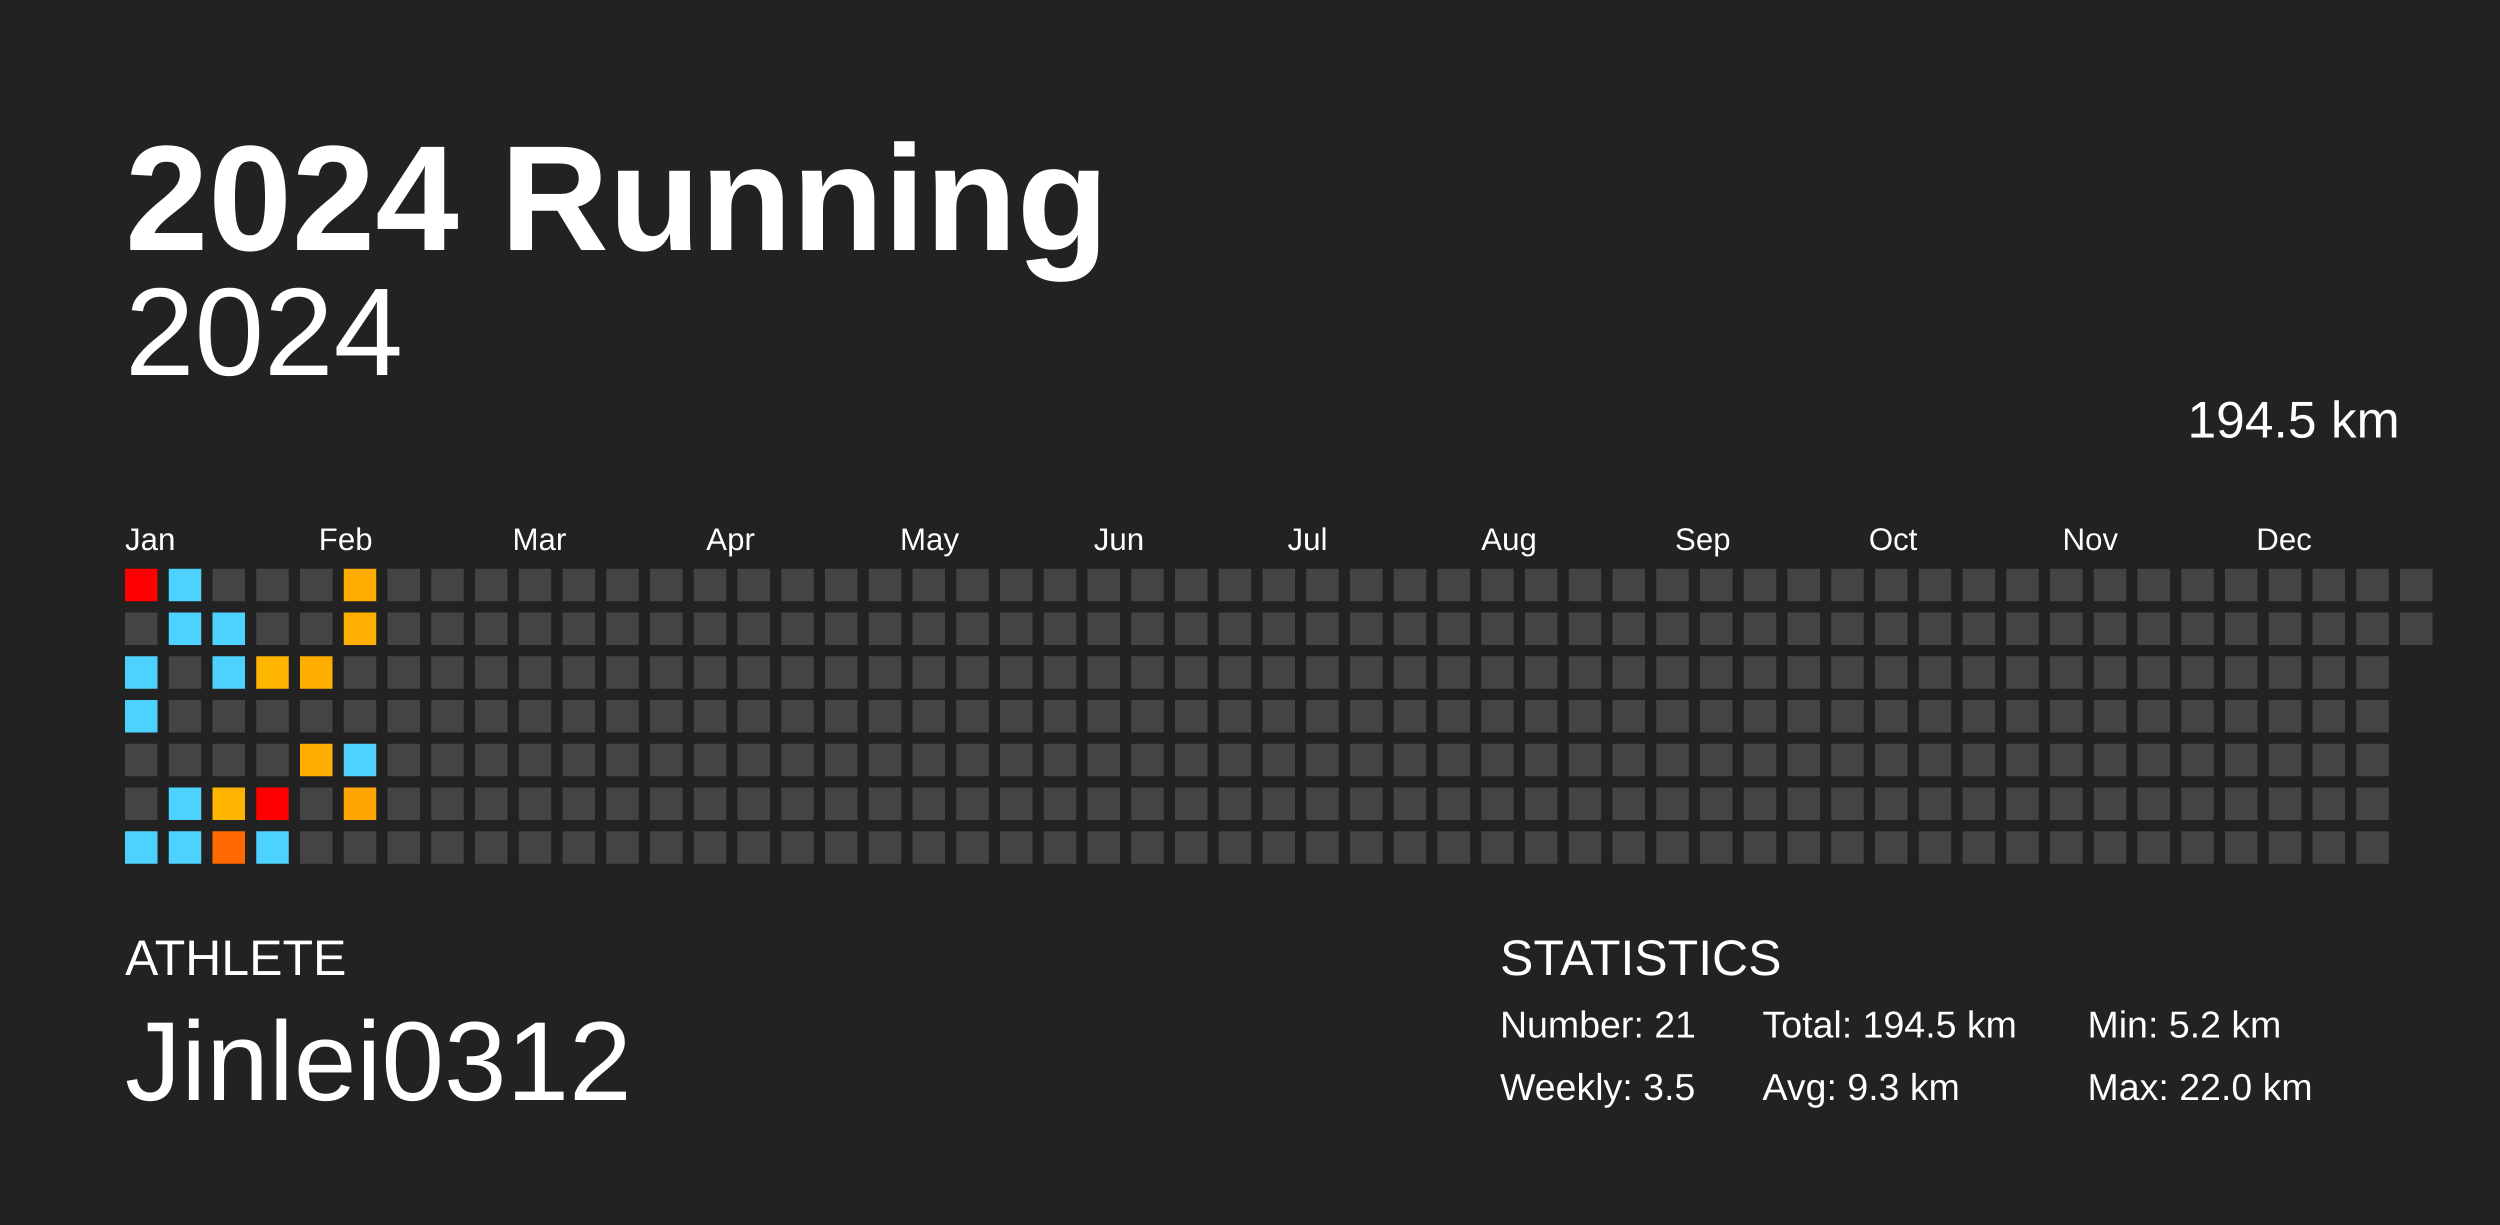
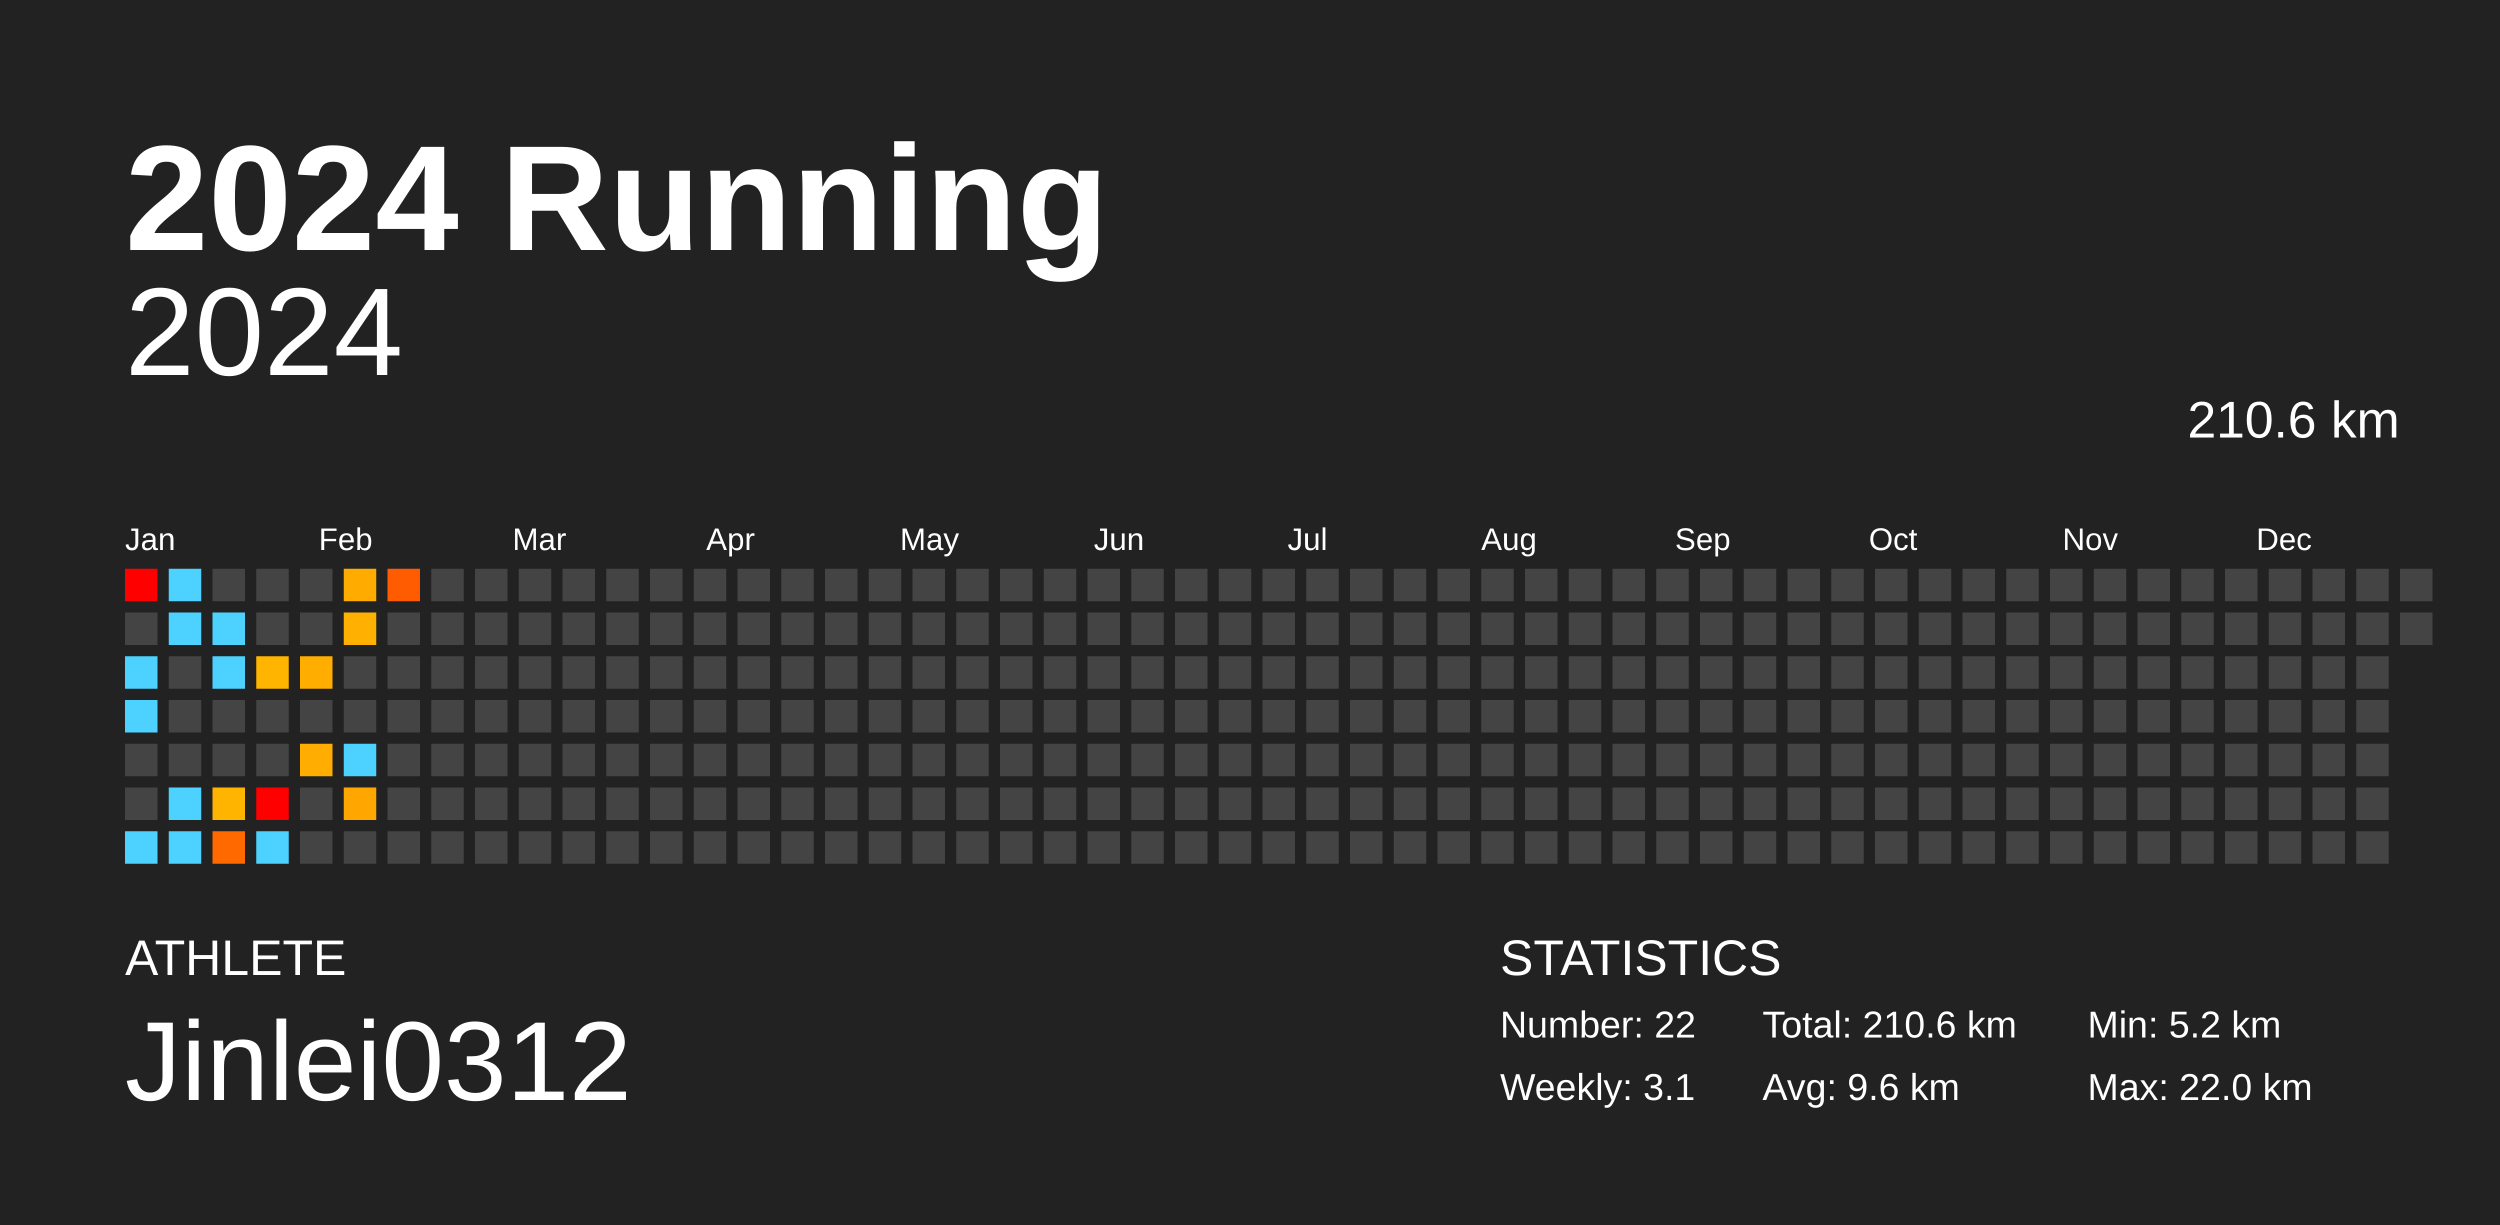
<svg xmlns="http://www.w3.org/2000/svg" baseProfile="full" height="98mm" version="1.1" viewBox="0,0,200,98" width="200mm">
  <defs />
  <rect fill="#222222" height="98" width="200" x="0" y="0" />
  <text fill="#FFFFFF" style="font-size:12px; font-family:Arial; font-weight:bold;" x="10" y="20">2024 Running</text>
  <text fill="#FFFFFF" style="font-size:4px; font-family:Arial" x="10" y="78">ATHLETE</text>
  <text fill="#FFFFFF" style="font-size:9px; font-family:Arial" x="10" y="88">Jinlei0312</text>
  <text fill="#FFFFFF" style="font-size:4px; font-family:Arial" x="120" y="78">STATISTICS</text>
-   <text fill="#FFFFFF" style="font-size:3px; font-family:Arial" x="120" y="83">Number: 21</text>
-   <text fill="#FFFFFF" style="font-size:3px; font-family:Arial" x="120" y="88">Weekly: 3.5</text>
-   <text fill="#FFFFFF" style="font-size:3px; font-family:Arial" x="141" y="83">Total: 194.5 km</text>
-   <text fill="#FFFFFF" style="font-size:3px; font-family:Arial" x="141" y="88">Avg: 9.3 km</text>
+   <text fill="#FFFFFF" style="font-size:3px; font-family:Arial" x="120" y="83">Number: 22</text>
+   <text fill="#FFFFFF" style="font-size:3px; font-family:Arial" x="120" y="88">Weekly: 3.1</text>
+   <text fill="#FFFFFF" style="font-size:3px; font-family:Arial" x="141" y="83">Total: 210.6 km</text>
+   <text fill="#FFFFFF" style="font-size:3px; font-family:Arial" x="141" y="88">Avg: 9.6 km</text>
  <text fill="#FFFFFF" style="font-size:3px; font-family:Arial" x="167" y="83">Min: 5.2 km</text>
  <text fill="#FFFFFF" style="font-size:3px; font-family:Arial" x="167" y="88">Max: 22.0 km</text>
  <text alignment-baseline="hanging" fill="#FFFFFF" style="font-size:10.0px; font-family:Arial;" x="10" y="30">2024</text>
-   <text alignment-baseline="hanging" fill="#FFFFFF" style="font-size:4.125px; font-family:Arial;" x="175" y="35">194.5 km</text>
+   <text alignment-baseline="hanging" fill="#FFFFFF" style="font-size:4.125px; font-family:Arial;" x="175" y="35">210.6 km</text>
  <text fill="#FFFFFF" style="font-size:2.5px; font-family:Arial" x="10.0" y="44">Jan</text>
  <text fill="#FFFFFF" style="font-size:2.5px; font-family:Arial" x="25.5" y="44">Feb</text>
  <text fill="#FFFFFF" style="font-size:2.5px; font-family:Arial" x="41.0" y="44">Mar</text>
  <text fill="#FFFFFF" style="font-size:2.5px; font-family:Arial" x="56.5" y="44">Apr</text>
  <text fill="#FFFFFF" style="font-size:2.5px; font-family:Arial" x="72.0" y="44">May</text>
  <text fill="#FFFFFF" style="font-size:2.5px; font-family:Arial" x="87.5" y="44">Jun</text>
  <text fill="#FFFFFF" style="font-size:2.5px; font-family:Arial" x="103.0" y="44">Jul</text>
  <text fill="#FFFFFF" style="font-size:2.5px; font-family:Arial" x="118.5" y="44">Aug</text>
  <text fill="#FFFFFF" style="font-size:2.5px; font-family:Arial" x="134.0" y="44">Sep</text>
  <text fill="#FFFFFF" style="font-size:2.5px; font-family:Arial" x="149.5" y="44">Oct</text>
  <text fill="#FFFFFF" style="font-size:2.5px; font-family:Arial" x="165.0" y="44">Nov</text>
  <text fill="#FFFFFF" style="font-size:2.5px; font-family:Arial" x="180.5" y="44">Dec</text>
  <rect fill="red" height="2.6" width="2.6" x="10.0" y="45.5" />
  <rect fill="#444444" height="2.6" width="2.6" x="10.0" y="49.0" />
  <rect fill="#4dd2ff" height="2.6" width="2.6" x="10.0" y="52.5" />
  <rect fill="#4dd2ff" height="2.6" width="2.6" x="10.0" y="56.0" />
  <rect fill="#444444" height="2.6" width="2.6" x="10.0" y="59.5" />
  <rect fill="#444444" height="2.6" width="2.6" x="10.0" y="63.0" />
  <rect fill="#4dd2ff" height="2.6" width="2.6" x="10.0" y="66.5" />
  <rect fill="#4dd2ff" height="2.6" width="2.6" x="13.5" y="45.5" />
  <rect fill="#4dd2ff" height="2.6" width="2.6" x="13.5" y="49.0" />
  <rect fill="#444444" height="2.6" width="2.6" x="13.5" y="52.5" />
  <rect fill="#444444" height="2.6" width="2.6" x="13.5" y="56.0" />
  <rect fill="#444444" height="2.6" width="2.6" x="13.5" y="59.5" />
  <rect fill="#4dd2ff" height="2.6" width="2.6" x="13.5" y="63.0" />
  <rect fill="#4dd2ff" height="2.6" width="2.6" x="13.5" y="66.5" />
  <rect fill="#444444" height="2.6" width="2.6" x="17.0" y="45.5" />
  <rect fill="#4dd2ff" height="2.6" width="2.6" x="17.0" y="49.0" />
  <rect fill="#4dd2ff" height="2.6" width="2.6" x="17.0" y="52.5" />
  <rect fill="#444444" height="2.6" width="2.6" x="17.0" y="56.0" />
  <rect fill="#444444" height="2.6" width="2.6" x="17.0" y="59.5" />
  <rect fill="#ffb400" height="2.6" width="2.6" x="17.0" y="63.0" />
  <rect fill="#ff6900" height="2.6" width="2.6" x="17.0" y="66.5" />
  <rect fill="#444444" height="2.6" width="2.6" x="20.5" y="45.5" />
  <rect fill="#444444" height="2.6" width="2.6" x="20.5" y="49.0" />
  <rect fill="#ffb500" height="2.6" width="2.6" x="20.5" y="52.5" />
  <rect fill="#444444" height="2.6" width="2.6" x="20.5" y="56.0" />
  <rect fill="#444444" height="2.6" width="2.6" x="20.5" y="59.5" />
  <rect fill="red" height="2.6" width="2.6" x="20.5" y="63.0" />
  <rect fill="#4dd2ff" height="2.6" width="2.6" x="20.5" y="66.5" />
  <rect fill="#444444" height="2.6" width="2.6" x="24.0" y="45.5" />
  <rect fill="#444444" height="2.6" width="2.6" x="24.0" y="49.0" />
  <rect fill="#ffae00" height="2.6" width="2.6" x="24.0" y="52.5" />
  <rect fill="#444444" height="2.6" width="2.6" x="24.0" y="56.0" />
  <rect fill="#ffad00" height="2.6" width="2.6" x="24.0" y="59.5" />
  <rect fill="#444444" height="2.6" width="2.6" x="24.0" y="63.0" />
  <rect fill="#444444" height="2.6" width="2.6" x="24.0" y="66.5" />
  <rect fill="#ffab00" height="2.6" width="2.6" x="27.5" y="45.5" />
  <rect fill="#ffb000" height="2.6" width="2.6" x="27.5" y="49.0" />
  <rect fill="#444444" height="2.6" width="2.6" x="27.5" y="52.5" />
  <rect fill="#444444" height="2.6" width="2.6" x="27.5" y="56.0" />
  <rect fill="#4dd2ff" height="2.6" width="2.6" x="27.5" y="59.5" />
  <rect fill="#ffa700" height="2.6" width="2.6" x="27.5" y="63.0" />
  <rect fill="#444444" height="2.6" width="2.6" x="27.5" y="66.5" />
-   <rect fill="#444444" height="2.6" width="2.6" x="31.0" y="45.5" />
+   <rect fill="#ff5b00" height="2.6" width="2.6" x="31.0" y="45.5" />
  <rect fill="#444444" height="2.6" width="2.6" x="31.0" y="49.0" />
  <rect fill="#444444" height="2.6" width="2.6" x="31.0" y="52.5" />
  <rect fill="#444444" height="2.6" width="2.6" x="31.0" y="56.0" />
  <rect fill="#444444" height="2.6" width="2.6" x="31.0" y="59.5" />
  <rect fill="#444444" height="2.6" width="2.6" x="31.0" y="63.0" />
  <rect fill="#444444" height="2.6" width="2.6" x="31.0" y="66.5" />
  <rect fill="#444444" height="2.6" width="2.6" x="34.5" y="45.5" />
  <rect fill="#444444" height="2.6" width="2.6" x="34.5" y="49.0" />
  <rect fill="#444444" height="2.6" width="2.6" x="34.5" y="52.5" />
  <rect fill="#444444" height="2.6" width="2.6" x="34.5" y="56.0" />
  <rect fill="#444444" height="2.6" width="2.6" x="34.5" y="59.5" />
  <rect fill="#444444" height="2.6" width="2.6" x="34.5" y="63.0" />
  <rect fill="#444444" height="2.6" width="2.6" x="34.5" y="66.5" />
  <rect fill="#444444" height="2.6" width="2.6" x="38.0" y="45.5" />
  <rect fill="#444444" height="2.6" width="2.6" x="38.0" y="49.0" />
  <rect fill="#444444" height="2.6" width="2.6" x="38.0" y="52.5" />
  <rect fill="#444444" height="2.6" width="2.6" x="38.0" y="56.0" />
  <rect fill="#444444" height="2.6" width="2.6" x="38.0" y="59.5" />
  <rect fill="#444444" height="2.6" width="2.6" x="38.0" y="63.0" />
  <rect fill="#444444" height="2.6" width="2.6" x="38.0" y="66.5" />
  <rect fill="#444444" height="2.6" width="2.6" x="41.5" y="45.5" />
  <rect fill="#444444" height="2.6" width="2.6" x="41.5" y="49.0" />
  <rect fill="#444444" height="2.6" width="2.6" x="41.5" y="52.5" />
  <rect fill="#444444" height="2.6" width="2.6" x="41.5" y="56.0" />
  <rect fill="#444444" height="2.6" width="2.6" x="41.5" y="59.5" />
  <rect fill="#444444" height="2.6" width="2.6" x="41.5" y="63.0" />
  <rect fill="#444444" height="2.6" width="2.6" x="41.5" y="66.5" />
  <rect fill="#444444" height="2.6" width="2.6" x="45.0" y="45.5" />
  <rect fill="#444444" height="2.6" width="2.6" x="45.0" y="49.0" />
  <rect fill="#444444" height="2.6" width="2.6" x="45.0" y="52.5" />
  <rect fill="#444444" height="2.6" width="2.6" x="45.0" y="56.0" />
  <rect fill="#444444" height="2.6" width="2.6" x="45.0" y="59.5" />
  <rect fill="#444444" height="2.6" width="2.6" x="45.0" y="63.0" />
  <rect fill="#444444" height="2.6" width="2.6" x="45.0" y="66.5" />
  <rect fill="#444444" height="2.6" width="2.6" x="48.5" y="45.5" />
  <rect fill="#444444" height="2.6" width="2.6" x="48.5" y="49.0" />
  <rect fill="#444444" height="2.6" width="2.6" x="48.5" y="52.5" />
  <rect fill="#444444" height="2.6" width="2.6" x="48.5" y="56.0" />
  <rect fill="#444444" height="2.6" width="2.6" x="48.5" y="59.5" />
  <rect fill="#444444" height="2.6" width="2.6" x="48.5" y="63.0" />
  <rect fill="#444444" height="2.6" width="2.6" x="48.5" y="66.5" />
  <rect fill="#444444" height="2.6" width="2.6" x="52.0" y="45.5" />
  <rect fill="#444444" height="2.6" width="2.6" x="52.0" y="49.0" />
  <rect fill="#444444" height="2.6" width="2.6" x="52.0" y="52.5" />
  <rect fill="#444444" height="2.6" width="2.6" x="52.0" y="56.0" />
  <rect fill="#444444" height="2.6" width="2.6" x="52.0" y="59.5" />
  <rect fill="#444444" height="2.6" width="2.6" x="52.0" y="63.0" />
  <rect fill="#444444" height="2.6" width="2.6" x="52.0" y="66.5" />
  <rect fill="#444444" height="2.6" width="2.6" x="55.5" y="45.5" />
  <rect fill="#444444" height="2.6" width="2.6" x="55.5" y="49.0" />
  <rect fill="#444444" height="2.6" width="2.6" x="55.5" y="52.5" />
  <rect fill="#444444" height="2.6" width="2.6" x="55.5" y="56.0" />
  <rect fill="#444444" height="2.6" width="2.6" x="55.5" y="59.5" />
  <rect fill="#444444" height="2.6" width="2.6" x="55.5" y="63.0" />
  <rect fill="#444444" height="2.6" width="2.6" x="55.5" y="66.5" />
  <rect fill="#444444" height="2.6" width="2.6" x="59.0" y="45.5" />
  <rect fill="#444444" height="2.6" width="2.6" x="59.0" y="49.0" />
  <rect fill="#444444" height="2.6" width="2.6" x="59.0" y="52.5" />
  <rect fill="#444444" height="2.6" width="2.6" x="59.0" y="56.0" />
  <rect fill="#444444" height="2.6" width="2.6" x="59.0" y="59.5" />
  <rect fill="#444444" height="2.6" width="2.6" x="59.0" y="63.0" />
  <rect fill="#444444" height="2.6" width="2.6" x="59.0" y="66.5" />
  <rect fill="#444444" height="2.6" width="2.6" x="62.5" y="45.5" />
  <rect fill="#444444" height="2.6" width="2.6" x="62.5" y="49.0" />
  <rect fill="#444444" height="2.6" width="2.6" x="62.5" y="52.5" />
  <rect fill="#444444" height="2.6" width="2.6" x="62.5" y="56.0" />
  <rect fill="#444444" height="2.6" width="2.6" x="62.5" y="59.5" />
  <rect fill="#444444" height="2.6" width="2.6" x="62.5" y="63.0" />
  <rect fill="#444444" height="2.6" width="2.6" x="62.5" y="66.5" />
  <rect fill="#444444" height="2.6" width="2.6" x="66.0" y="45.5" />
  <rect fill="#444444" height="2.6" width="2.6" x="66.0" y="49.0" />
  <rect fill="#444444" height="2.6" width="2.6" x="66.0" y="52.5" />
  <rect fill="#444444" height="2.6" width="2.6" x="66.0" y="56.0" />
  <rect fill="#444444" height="2.6" width="2.6" x="66.0" y="59.5" />
  <rect fill="#444444" height="2.6" width="2.6" x="66.0" y="63.0" />
  <rect fill="#444444" height="2.6" width="2.6" x="66.0" y="66.5" />
  <rect fill="#444444" height="2.6" width="2.6" x="69.5" y="45.5" />
  <rect fill="#444444" height="2.6" width="2.6" x="69.5" y="49.0" />
  <rect fill="#444444" height="2.6" width="2.6" x="69.5" y="52.5" />
  <rect fill="#444444" height="2.6" width="2.6" x="69.5" y="56.0" />
  <rect fill="#444444" height="2.6" width="2.6" x="69.5" y="59.5" />
  <rect fill="#444444" height="2.6" width="2.6" x="69.5" y="63.0" />
  <rect fill="#444444" height="2.6" width="2.6" x="69.5" y="66.5" />
  <rect fill="#444444" height="2.6" width="2.6" x="73.0" y="45.5" />
  <rect fill="#444444" height="2.6" width="2.6" x="73.0" y="49.0" />
  <rect fill="#444444" height="2.6" width="2.6" x="73.0" y="52.5" />
  <rect fill="#444444" height="2.6" width="2.6" x="73.0" y="56.0" />
  <rect fill="#444444" height="2.6" width="2.6" x="73.0" y="59.5" />
  <rect fill="#444444" height="2.6" width="2.6" x="73.0" y="63.0" />
  <rect fill="#444444" height="2.6" width="2.6" x="73.0" y="66.5" />
  <rect fill="#444444" height="2.6" width="2.6" x="76.5" y="45.5" />
  <rect fill="#444444" height="2.6" width="2.6" x="76.5" y="49.0" />
  <rect fill="#444444" height="2.6" width="2.6" x="76.5" y="52.5" />
  <rect fill="#444444" height="2.6" width="2.6" x="76.5" y="56.0" />
  <rect fill="#444444" height="2.6" width="2.6" x="76.5" y="59.5" />
  <rect fill="#444444" height="2.6" width="2.6" x="76.5" y="63.0" />
  <rect fill="#444444" height="2.6" width="2.6" x="76.5" y="66.5" />
  <rect fill="#444444" height="2.6" width="2.6" x="80.0" y="45.5" />
  <rect fill="#444444" height="2.6" width="2.6" x="80.0" y="49.0" />
  <rect fill="#444444" height="2.6" width="2.6" x="80.0" y="52.5" />
  <rect fill="#444444" height="2.6" width="2.6" x="80.0" y="56.0" />
  <rect fill="#444444" height="2.6" width="2.6" x="80.0" y="59.5" />
  <rect fill="#444444" height="2.6" width="2.6" x="80.0" y="63.0" />
  <rect fill="#444444" height="2.6" width="2.6" x="80.0" y="66.5" />
  <rect fill="#444444" height="2.6" width="2.6" x="83.5" y="45.5" />
  <rect fill="#444444" height="2.6" width="2.6" x="83.5" y="49.0" />
  <rect fill="#444444" height="2.6" width="2.6" x="83.5" y="52.5" />
  <rect fill="#444444" height="2.6" width="2.6" x="83.5" y="56.0" />
  <rect fill="#444444" height="2.6" width="2.6" x="83.5" y="59.5" />
  <rect fill="#444444" height="2.6" width="2.6" x="83.5" y="63.0" />
  <rect fill="#444444" height="2.6" width="2.6" x="83.5" y="66.5" />
  <rect fill="#444444" height="2.6" width="2.6" x="87.0" y="45.5" />
  <rect fill="#444444" height="2.6" width="2.6" x="87.0" y="49.0" />
  <rect fill="#444444" height="2.6" width="2.6" x="87.0" y="52.5" />
  <rect fill="#444444" height="2.6" width="2.6" x="87.0" y="56.0" />
  <rect fill="#444444" height="2.6" width="2.6" x="87.0" y="59.5" />
  <rect fill="#444444" height="2.6" width="2.6" x="87.0" y="63.0" />
  <rect fill="#444444" height="2.6" width="2.6" x="87.0" y="66.5" />
  <rect fill="#444444" height="2.6" width="2.6" x="90.5" y="45.5" />
  <rect fill="#444444" height="2.6" width="2.6" x="90.5" y="49.0" />
  <rect fill="#444444" height="2.6" width="2.6" x="90.5" y="52.5" />
  <rect fill="#444444" height="2.6" width="2.6" x="90.5" y="56.0" />
  <rect fill="#444444" height="2.6" width="2.6" x="90.5" y="59.5" />
  <rect fill="#444444" height="2.6" width="2.6" x="90.5" y="63.0" />
  <rect fill="#444444" height="2.6" width="2.6" x="90.5" y="66.5" />
  <rect fill="#444444" height="2.6" width="2.6" x="94.0" y="45.5" />
  <rect fill="#444444" height="2.6" width="2.6" x="94.0" y="49.0" />
  <rect fill="#444444" height="2.6" width="2.6" x="94.0" y="52.5" />
  <rect fill="#444444" height="2.6" width="2.6" x="94.0" y="56.0" />
  <rect fill="#444444" height="2.6" width="2.6" x="94.0" y="59.5" />
  <rect fill="#444444" height="2.6" width="2.6" x="94.0" y="63.0" />
  <rect fill="#444444" height="2.6" width="2.6" x="94.0" y="66.5" />
  <rect fill="#444444" height="2.6" width="2.6" x="97.5" y="45.5" />
  <rect fill="#444444" height="2.6" width="2.6" x="97.5" y="49.0" />
  <rect fill="#444444" height="2.6" width="2.6" x="97.5" y="52.5" />
  <rect fill="#444444" height="2.6" width="2.6" x="97.5" y="56.0" />
  <rect fill="#444444" height="2.6" width="2.6" x="97.5" y="59.5" />
  <rect fill="#444444" height="2.6" width="2.6" x="97.5" y="63.0" />
  <rect fill="#444444" height="2.6" width="2.6" x="97.5" y="66.5" />
  <rect fill="#444444" height="2.6" width="2.6" x="101.0" y="45.5" />
  <rect fill="#444444" height="2.6" width="2.6" x="101.0" y="49.0" />
  <rect fill="#444444" height="2.6" width="2.6" x="101.0" y="52.5" />
  <rect fill="#444444" height="2.6" width="2.6" x="101.0" y="56.0" />
  <rect fill="#444444" height="2.6" width="2.6" x="101.0" y="59.5" />
  <rect fill="#444444" height="2.6" width="2.6" x="101.0" y="63.0" />
  <rect fill="#444444" height="2.6" width="2.6" x="101.0" y="66.5" />
  <rect fill="#444444" height="2.6" width="2.6" x="104.5" y="45.5" />
  <rect fill="#444444" height="2.6" width="2.6" x="104.5" y="49.0" />
  <rect fill="#444444" height="2.6" width="2.6" x="104.5" y="52.5" />
  <rect fill="#444444" height="2.6" width="2.6" x="104.5" y="56.0" />
  <rect fill="#444444" height="2.6" width="2.6" x="104.5" y="59.5" />
  <rect fill="#444444" height="2.6" width="2.6" x="104.5" y="63.0" />
  <rect fill="#444444" height="2.6" width="2.6" x="104.5" y="66.5" />
  <rect fill="#444444" height="2.6" width="2.6" x="108.0" y="45.5" />
  <rect fill="#444444" height="2.6" width="2.6" x="108.0" y="49.0" />
  <rect fill="#444444" height="2.6" width="2.6" x="108.0" y="52.5" />
  <rect fill="#444444" height="2.6" width="2.6" x="108.0" y="56.0" />
  <rect fill="#444444" height="2.6" width="2.6" x="108.0" y="59.5" />
  <rect fill="#444444" height="2.6" width="2.6" x="108.0" y="63.0" />
  <rect fill="#444444" height="2.6" width="2.6" x="108.0" y="66.5" />
  <rect fill="#444444" height="2.6" width="2.6" x="111.5" y="45.5" />
  <rect fill="#444444" height="2.6" width="2.6" x="111.5" y="49.0" />
  <rect fill="#444444" height="2.6" width="2.6" x="111.5" y="52.5" />
  <rect fill="#444444" height="2.6" width="2.6" x="111.5" y="56.0" />
  <rect fill="#444444" height="2.6" width="2.6" x="111.5" y="59.5" />
  <rect fill="#444444" height="2.6" width="2.6" x="111.5" y="63.0" />
  <rect fill="#444444" height="2.6" width="2.6" x="111.5" y="66.5" />
  <rect fill="#444444" height="2.6" width="2.6" x="115.0" y="45.5" />
  <rect fill="#444444" height="2.6" width="2.6" x="115.0" y="49.0" />
  <rect fill="#444444" height="2.6" width="2.6" x="115.0" y="52.5" />
  <rect fill="#444444" height="2.6" width="2.6" x="115.0" y="56.0" />
  <rect fill="#444444" height="2.6" width="2.6" x="115.0" y="59.5" />
  <rect fill="#444444" height="2.6" width="2.6" x="115.0" y="63.0" />
  <rect fill="#444444" height="2.6" width="2.6" x="115.0" y="66.5" />
  <rect fill="#444444" height="2.6" width="2.6" x="118.5" y="45.5" />
  <rect fill="#444444" height="2.6" width="2.6" x="118.5" y="49.0" />
  <rect fill="#444444" height="2.6" width="2.6" x="118.5" y="52.5" />
  <rect fill="#444444" height="2.6" width="2.6" x="118.5" y="56.0" />
  <rect fill="#444444" height="2.6" width="2.6" x="118.5" y="59.5" />
  <rect fill="#444444" height="2.6" width="2.6" x="118.5" y="63.0" />
  <rect fill="#444444" height="2.6" width="2.6" x="118.5" y="66.5" />
  <rect fill="#444444" height="2.6" width="2.6" x="122.0" y="45.5" />
  <rect fill="#444444" height="2.6" width="2.6" x="122.0" y="49.0" />
  <rect fill="#444444" height="2.6" width="2.6" x="122.0" y="52.5" />
  <rect fill="#444444" height="2.6" width="2.6" x="122.0" y="56.0" />
  <rect fill="#444444" height="2.6" width="2.6" x="122.0" y="59.5" />
  <rect fill="#444444" height="2.6" width="2.6" x="122.0" y="63.0" />
  <rect fill="#444444" height="2.6" width="2.6" x="122.0" y="66.5" />
  <rect fill="#444444" height="2.6" width="2.6" x="125.5" y="45.5" />
  <rect fill="#444444" height="2.6" width="2.6" x="125.5" y="49.0" />
  <rect fill="#444444" height="2.6" width="2.6" x="125.5" y="52.5" />
  <rect fill="#444444" height="2.6" width="2.6" x="125.5" y="56.0" />
  <rect fill="#444444" height="2.6" width="2.6" x="125.5" y="59.5" />
  <rect fill="#444444" height="2.6" width="2.6" x="125.5" y="63.0" />
  <rect fill="#444444" height="2.6" width="2.6" x="125.5" y="66.5" />
  <rect fill="#444444" height="2.6" width="2.6" x="129.0" y="45.5" />
  <rect fill="#444444" height="2.6" width="2.6" x="129.0" y="49.0" />
  <rect fill="#444444" height="2.6" width="2.6" x="129.0" y="52.5" />
  <rect fill="#444444" height="2.6" width="2.6" x="129.0" y="56.0" />
  <rect fill="#444444" height="2.6" width="2.6" x="129.0" y="59.5" />
  <rect fill="#444444" height="2.6" width="2.6" x="129.0" y="63.0" />
  <rect fill="#444444" height="2.6" width="2.6" x="129.0" y="66.5" />
  <rect fill="#444444" height="2.6" width="2.6" x="132.5" y="45.5" />
  <rect fill="#444444" height="2.6" width="2.6" x="132.5" y="49.0" />
  <rect fill="#444444" height="2.6" width="2.6" x="132.5" y="52.5" />
  <rect fill="#444444" height="2.6" width="2.6" x="132.5" y="56.0" />
  <rect fill="#444444" height="2.6" width="2.6" x="132.5" y="59.5" />
  <rect fill="#444444" height="2.6" width="2.6" x="132.5" y="63.0" />
  <rect fill="#444444" height="2.6" width="2.6" x="132.5" y="66.5" />
  <rect fill="#444444" height="2.6" width="2.6" x="136.0" y="45.5" />
  <rect fill="#444444" height="2.6" width="2.6" x="136.0" y="49.0" />
  <rect fill="#444444" height="2.6" width="2.6" x="136.0" y="52.5" />
  <rect fill="#444444" height="2.6" width="2.6" x="136.0" y="56.0" />
  <rect fill="#444444" height="2.6" width="2.6" x="136.0" y="59.5" />
  <rect fill="#444444" height="2.6" width="2.6" x="136.0" y="63.0" />
  <rect fill="#444444" height="2.6" width="2.6" x="136.0" y="66.5" />
  <rect fill="#444444" height="2.6" width="2.6" x="139.5" y="45.5" />
  <rect fill="#444444" height="2.6" width="2.6" x="139.5" y="49.0" />
  <rect fill="#444444" height="2.6" width="2.6" x="139.5" y="52.5" />
  <rect fill="#444444" height="2.6" width="2.6" x="139.5" y="56.0" />
  <rect fill="#444444" height="2.6" width="2.6" x="139.5" y="59.5" />
  <rect fill="#444444" height="2.6" width="2.6" x="139.5" y="63.0" />
  <rect fill="#444444" height="2.6" width="2.6" x="139.5" y="66.5" />
  <rect fill="#444444" height="2.6" width="2.6" x="143.0" y="45.5" />
  <rect fill="#444444" height="2.6" width="2.6" x="143.0" y="49.0" />
  <rect fill="#444444" height="2.6" width="2.6" x="143.0" y="52.5" />
  <rect fill="#444444" height="2.6" width="2.6" x="143.0" y="56.0" />
  <rect fill="#444444" height="2.6" width="2.6" x="143.0" y="59.5" />
  <rect fill="#444444" height="2.6" width="2.6" x="143.0" y="63.0" />
  <rect fill="#444444" height="2.6" width="2.6" x="143.0" y="66.5" />
  <rect fill="#444444" height="2.6" width="2.6" x="146.5" y="45.5" />
  <rect fill="#444444" height="2.6" width="2.6" x="146.5" y="49.0" />
  <rect fill="#444444" height="2.6" width="2.6" x="146.5" y="52.5" />
  <rect fill="#444444" height="2.6" width="2.6" x="146.5" y="56.0" />
  <rect fill="#444444" height="2.6" width="2.6" x="146.5" y="59.5" />
  <rect fill="#444444" height="2.6" width="2.6" x="146.5" y="63.0" />
  <rect fill="#444444" height="2.6" width="2.6" x="146.5" y="66.5" />
  <rect fill="#444444" height="2.6" width="2.6" x="150.0" y="45.5" />
  <rect fill="#444444" height="2.6" width="2.6" x="150.0" y="49.0" />
  <rect fill="#444444" height="2.6" width="2.6" x="150.0" y="52.5" />
  <rect fill="#444444" height="2.6" width="2.6" x="150.0" y="56.0" />
  <rect fill="#444444" height="2.6" width="2.6" x="150.0" y="59.5" />
  <rect fill="#444444" height="2.6" width="2.6" x="150.0" y="63.0" />
  <rect fill="#444444" height="2.6" width="2.6" x="150.0" y="66.5" />
  <rect fill="#444444" height="2.6" width="2.6" x="153.5" y="45.5" />
  <rect fill="#444444" height="2.6" width="2.6" x="153.5" y="49.0" />
  <rect fill="#444444" height="2.6" width="2.6" x="153.5" y="52.5" />
  <rect fill="#444444" height="2.6" width="2.6" x="153.5" y="56.0" />
  <rect fill="#444444" height="2.6" width="2.6" x="153.5" y="59.5" />
  <rect fill="#444444" height="2.6" width="2.6" x="153.5" y="63.0" />
  <rect fill="#444444" height="2.6" width="2.6" x="153.5" y="66.5" />
  <rect fill="#444444" height="2.6" width="2.6" x="157.0" y="45.5" />
  <rect fill="#444444" height="2.6" width="2.6" x="157.0" y="49.0" />
  <rect fill="#444444" height="2.6" width="2.6" x="157.0" y="52.5" />
  <rect fill="#444444" height="2.6" width="2.6" x="157.0" y="56.0" />
  <rect fill="#444444" height="2.6" width="2.6" x="157.0" y="59.5" />
  <rect fill="#444444" height="2.6" width="2.6" x="157.0" y="63.0" />
  <rect fill="#444444" height="2.6" width="2.6" x="157.0" y="66.5" />
  <rect fill="#444444" height="2.6" width="2.6" x="160.5" y="45.5" />
  <rect fill="#444444" height="2.6" width="2.6" x="160.5" y="49.0" />
  <rect fill="#444444" height="2.6" width="2.6" x="160.5" y="52.5" />
  <rect fill="#444444" height="2.6" width="2.6" x="160.5" y="56.0" />
  <rect fill="#444444" height="2.6" width="2.6" x="160.5" y="59.5" />
  <rect fill="#444444" height="2.6" width="2.6" x="160.5" y="63.0" />
  <rect fill="#444444" height="2.6" width="2.6" x="160.5" y="66.5" />
  <rect fill="#444444" height="2.6" width="2.6" x="164.0" y="45.5" />
  <rect fill="#444444" height="2.6" width="2.6" x="164.0" y="49.0" />
  <rect fill="#444444" height="2.6" width="2.6" x="164.0" y="52.5" />
  <rect fill="#444444" height="2.6" width="2.6" x="164.0" y="56.0" />
  <rect fill="#444444" height="2.6" width="2.6" x="164.0" y="59.5" />
  <rect fill="#444444" height="2.6" width="2.6" x="164.0" y="63.0" />
  <rect fill="#444444" height="2.6" width="2.6" x="164.0" y="66.5" />
  <rect fill="#444444" height="2.6" width="2.6" x="167.5" y="45.5" />
  <rect fill="#444444" height="2.6" width="2.6" x="167.5" y="49.0" />
  <rect fill="#444444" height="2.6" width="2.6" x="167.5" y="52.5" />
  <rect fill="#444444" height="2.6" width="2.6" x="167.5" y="56.0" />
  <rect fill="#444444" height="2.6" width="2.6" x="167.5" y="59.5" />
  <rect fill="#444444" height="2.6" width="2.6" x="167.5" y="63.0" />
  <rect fill="#444444" height="2.6" width="2.6" x="167.5" y="66.5" />
  <rect fill="#444444" height="2.6" width="2.6" x="171.0" y="45.5" />
  <rect fill="#444444" height="2.6" width="2.6" x="171.0" y="49.0" />
  <rect fill="#444444" height="2.6" width="2.6" x="171.0" y="52.5" />
  <rect fill="#444444" height="2.6" width="2.6" x="171.0" y="56.0" />
  <rect fill="#444444" height="2.6" width="2.6" x="171.0" y="59.5" />
  <rect fill="#444444" height="2.6" width="2.6" x="171.0" y="63.0" />
  <rect fill="#444444" height="2.6" width="2.6" x="171.0" y="66.5" />
  <rect fill="#444444" height="2.6" width="2.6" x="174.5" y="45.5" />
  <rect fill="#444444" height="2.6" width="2.6" x="174.5" y="49.0" />
  <rect fill="#444444" height="2.6" width="2.6" x="174.5" y="52.5" />
  <rect fill="#444444" height="2.6" width="2.6" x="174.5" y="56.0" />
  <rect fill="#444444" height="2.6" width="2.6" x="174.5" y="59.5" />
  <rect fill="#444444" height="2.6" width="2.6" x="174.5" y="63.0" />
  <rect fill="#444444" height="2.6" width="2.6" x="174.5" y="66.5" />
  <rect fill="#444444" height="2.6" width="2.6" x="178.0" y="45.5" />
  <rect fill="#444444" height="2.6" width="2.6" x="178.0" y="49.0" />
  <rect fill="#444444" height="2.6" width="2.6" x="178.0" y="52.5" />
  <rect fill="#444444" height="2.6" width="2.6" x="178.0" y="56.0" />
  <rect fill="#444444" height="2.6" width="2.6" x="178.0" y="59.5" />
  <rect fill="#444444" height="2.6" width="2.6" x="178.0" y="63.0" />
  <rect fill="#444444" height="2.6" width="2.6" x="178.0" y="66.5" />
  <rect fill="#444444" height="2.6" width="2.6" x="181.5" y="45.5" />
  <rect fill="#444444" height="2.6" width="2.6" x="181.5" y="49.0" />
  <rect fill="#444444" height="2.6" width="2.6" x="181.5" y="52.5" />
  <rect fill="#444444" height="2.6" width="2.6" x="181.5" y="56.0" />
  <rect fill="#444444" height="2.6" width="2.6" x="181.5" y="59.5" />
  <rect fill="#444444" height="2.6" width="2.6" x="181.5" y="63.0" />
  <rect fill="#444444" height="2.6" width="2.6" x="181.5" y="66.5" />
  <rect fill="#444444" height="2.6" width="2.6" x="185.0" y="45.5" />
  <rect fill="#444444" height="2.6" width="2.6" x="185.0" y="49.0" />
  <rect fill="#444444" height="2.6" width="2.6" x="185.0" y="52.5" />
  <rect fill="#444444" height="2.6" width="2.6" x="185.0" y="56.0" />
  <rect fill="#444444" height="2.6" width="2.6" x="185.0" y="59.5" />
  <rect fill="#444444" height="2.6" width="2.6" x="185.0" y="63.0" />
  <rect fill="#444444" height="2.6" width="2.6" x="185.0" y="66.5" />
  <rect fill="#444444" height="2.6" width="2.6" x="188.5" y="45.5" />
  <rect fill="#444444" height="2.6" width="2.6" x="188.5" y="49.0" />
  <rect fill="#444444" height="2.6" width="2.6" x="188.5" y="52.5" />
  <rect fill="#444444" height="2.6" width="2.6" x="188.5" y="56.0" />
  <rect fill="#444444" height="2.6" width="2.6" x="188.5" y="59.5" />
  <rect fill="#444444" height="2.6" width="2.6" x="188.5" y="63.0" />
  <rect fill="#444444" height="2.6" width="2.6" x="188.5" y="66.5" />
  <rect fill="#444444" height="2.6" width="2.6" x="192.0" y="45.5" />
  <rect fill="#444444" height="2.6" width="2.6" x="192.0" y="49.0" />
</svg>
